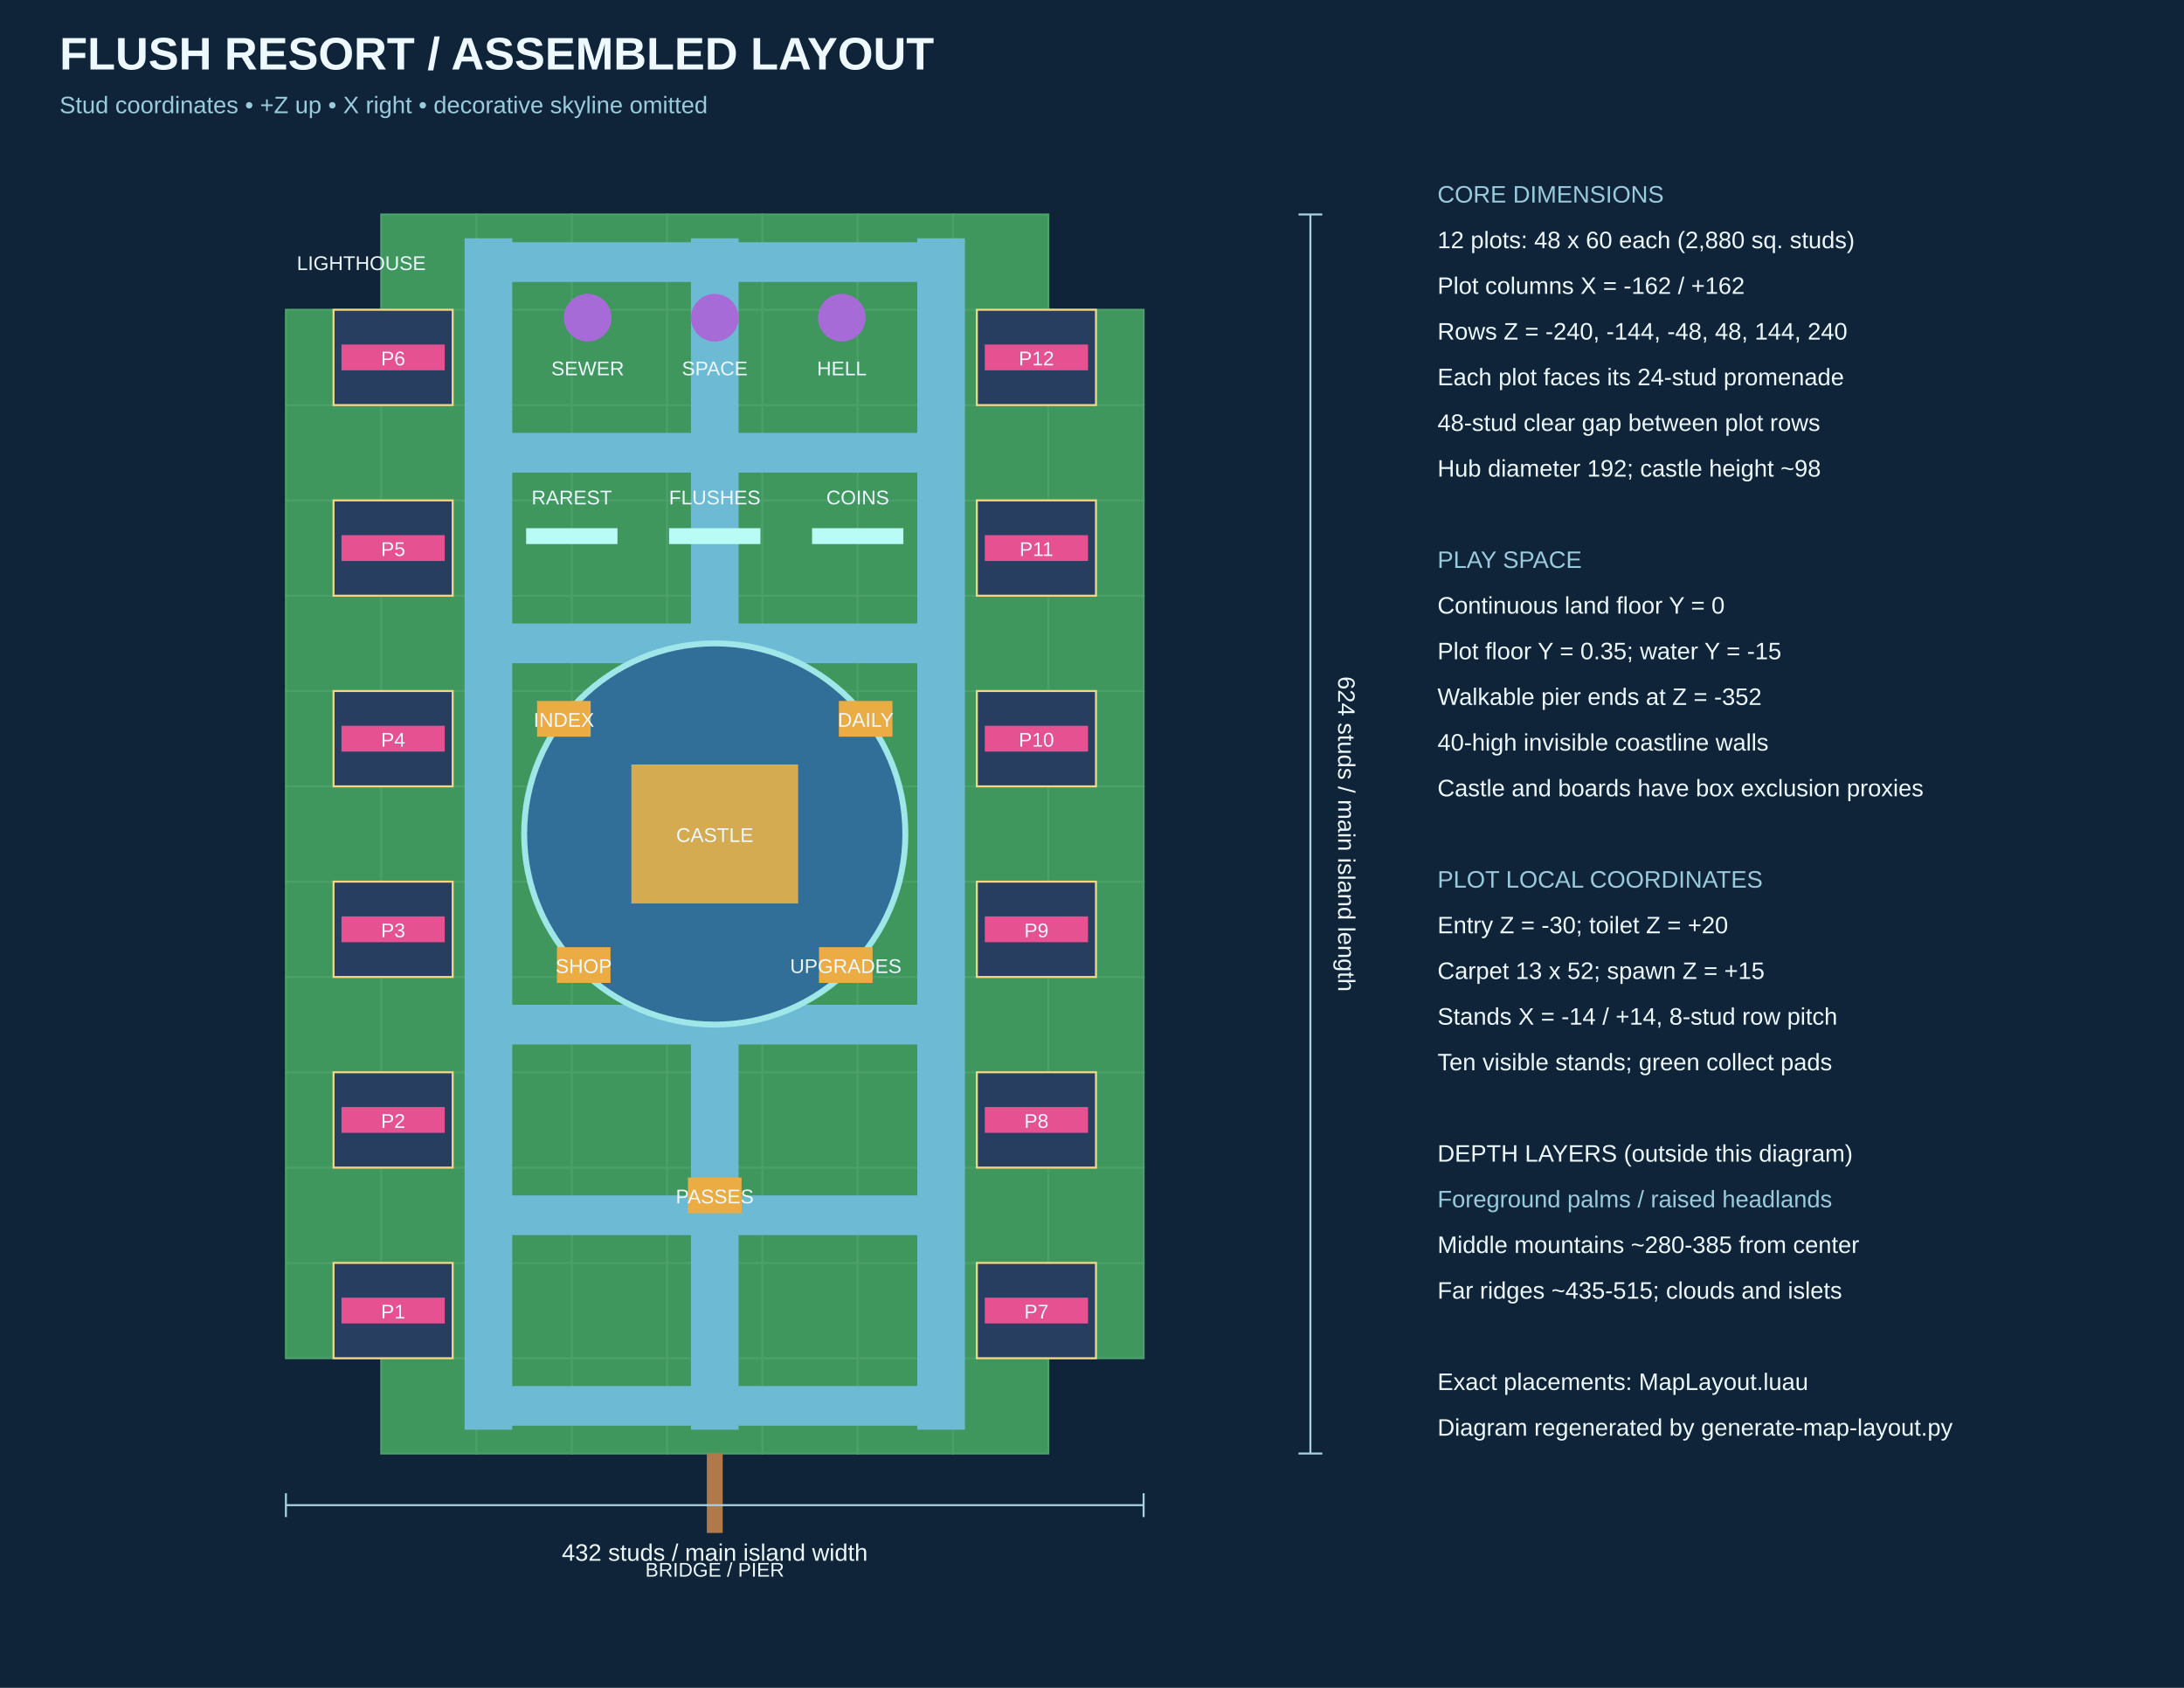
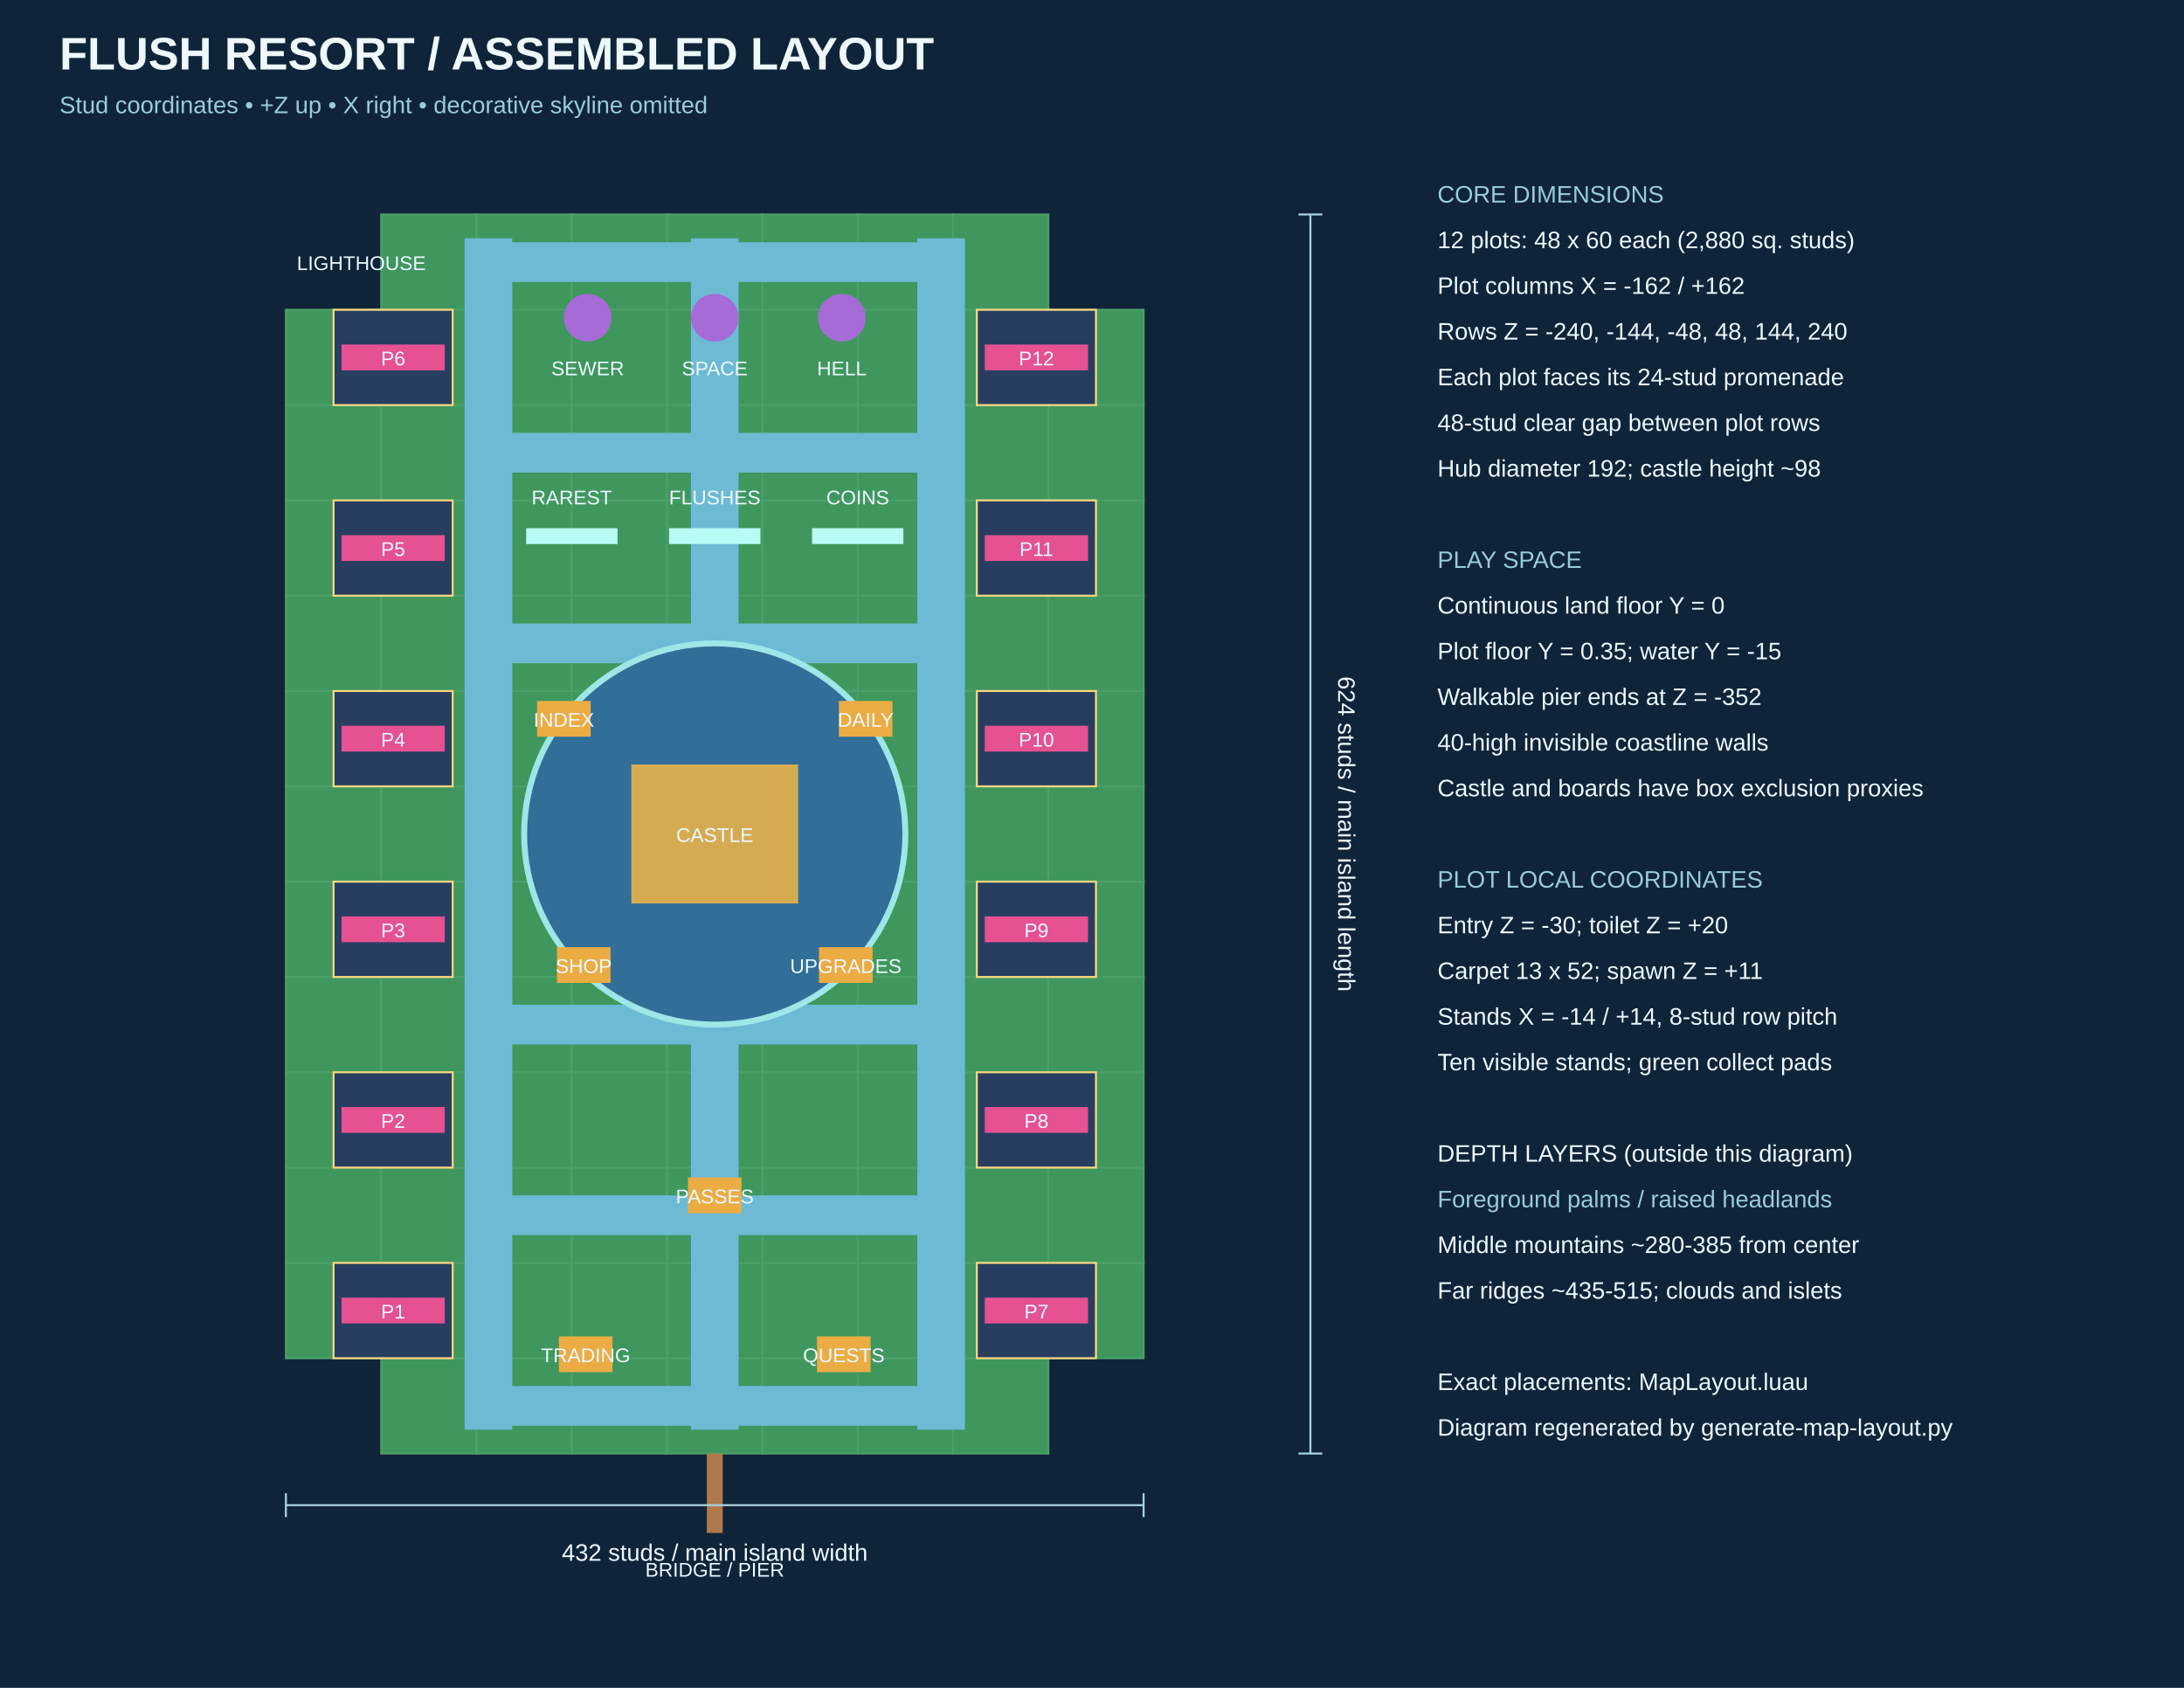
<svg xmlns="http://www.w3.org/2000/svg" width="1100" height="850" viewBox="0 0 1100 850">
  <rect width="1100" height="850" fill="#102439" />
  <style>text{font-family:Arial,sans-serif;fill:#edf8ff;font-size:12px}.small{font-size:10px}.title{font-size:23px;font-weight:bold}.sub{fill:#9acbdc}</style>
  <text x="30" y="35" class="title">FLUSH RESORT / ASSEMBLED LAYOUT</text>
  <text x="30" y="57" class="sub">Stud coordinates • +Z up • X right • decorative skyline omitted</text>
  <rect x="144.0" y="636.0" width="48" height="48" fill="#3f975d" stroke="#4b9f68" />
  <rect x="144.0" y="588.0" width="48" height="48" fill="#3f975d" stroke="#4b9f68" />
  <rect x="144.0" y="540.0" width="48" height="48" fill="#3f975d" stroke="#4b9f68" />
  <rect x="144.0" y="492.0" width="48" height="48" fill="#3f975d" stroke="#4b9f68" />
  <rect x="144.0" y="444.0" width="48" height="48" fill="#3f975d" stroke="#4b9f68" />
  <rect x="144.0" y="396.0" width="48" height="48" fill="#3f975d" stroke="#4b9f68" />
  <rect x="144.0" y="348.0" width="48" height="48" fill="#3f975d" stroke="#4b9f68" />
  <rect x="144.0" y="300.0" width="48" height="48" fill="#3f975d" stroke="#4b9f68" />
  <rect x="144.0" y="252.0" width="48" height="48" fill="#3f975d" stroke="#4b9f68" />
  <rect x="144.0" y="204.0" width="48" height="48" fill="#3f975d" stroke="#4b9f68" />
  <rect x="144.0" y="156.0" width="48" height="48" fill="#3f975d" stroke="#4b9f68" />
  <rect x="192.0" y="684.0" width="48" height="48" fill="#3f975d" stroke="#4b9f68" />
  <rect x="192.0" y="636.0" width="48" height="48" fill="#3f975d" stroke="#4b9f68" />
  <rect x="192.0" y="588.0" width="48" height="48" fill="#3f975d" stroke="#4b9f68" />
  <rect x="192.0" y="540.0" width="48" height="48" fill="#3f975d" stroke="#4b9f68" />
  <rect x="192.0" y="492.0" width="48" height="48" fill="#3f975d" stroke="#4b9f68" />
  <rect x="192.0" y="444.0" width="48" height="48" fill="#3f975d" stroke="#4b9f68" />
  <rect x="192.0" y="396.0" width="48" height="48" fill="#3f975d" stroke="#4b9f68" />
  <rect x="192.0" y="348.0" width="48" height="48" fill="#3f975d" stroke="#4b9f68" />
  <rect x="192.0" y="300.0" width="48" height="48" fill="#3f975d" stroke="#4b9f68" />
  <rect x="192.0" y="252.0" width="48" height="48" fill="#3f975d" stroke="#4b9f68" />
  <rect x="192.0" y="204.0" width="48" height="48" fill="#3f975d" stroke="#4b9f68" />
  <rect x="192.0" y="156.0" width="48" height="48" fill="#3f975d" stroke="#4b9f68" />
  <rect x="192.0" y="108.0" width="48" height="48" fill="#3f975d" stroke="#4b9f68" />
  <rect x="240.0" y="684.0" width="48" height="48" fill="#3f975d" stroke="#4b9f68" />
  <rect x="240.0" y="636.0" width="48" height="48" fill="#3f975d" stroke="#4b9f68" />
  <rect x="240.0" y="588.0" width="48" height="48" fill="#3f975d" stroke="#4b9f68" />
  <rect x="240.0" y="540.0" width="48" height="48" fill="#3f975d" stroke="#4b9f68" />
  <rect x="240.0" y="492.0" width="48" height="48" fill="#3f975d" stroke="#4b9f68" />
  <rect x="240.0" y="444.0" width="48" height="48" fill="#3f975d" stroke="#4b9f68" />
  <rect x="240.0" y="396.0" width="48" height="48" fill="#3f975d" stroke="#4b9f68" />
  <rect x="240.0" y="348.0" width="48" height="48" fill="#3f975d" stroke="#4b9f68" />
  <rect x="240.0" y="300.0" width="48" height="48" fill="#3f975d" stroke="#4b9f68" />
  <rect x="240.0" y="252.0" width="48" height="48" fill="#3f975d" stroke="#4b9f68" />
  <rect x="240.0" y="204.0" width="48" height="48" fill="#3f975d" stroke="#4b9f68" />
  <rect x="240.0" y="156.0" width="48" height="48" fill="#3f975d" stroke="#4b9f68" />
  <rect x="240.0" y="108.0" width="48" height="48" fill="#3f975d" stroke="#4b9f68" />
  <rect x="288.0" y="684.0" width="48" height="48" fill="#3f975d" stroke="#4b9f68" />
  <rect x="288.0" y="636.0" width="48" height="48" fill="#3f975d" stroke="#4b9f68" />
  <rect x="288.0" y="588.0" width="48" height="48" fill="#3f975d" stroke="#4b9f68" />
  <rect x="288.0" y="540.0" width="48" height="48" fill="#3f975d" stroke="#4b9f68" />
  <rect x="288.0" y="492.0" width="48" height="48" fill="#3f975d" stroke="#4b9f68" />
  <rect x="288.0" y="444.0" width="48" height="48" fill="#3f975d" stroke="#4b9f68" />
  <rect x="288.0" y="396.0" width="48" height="48" fill="#3f975d" stroke="#4b9f68" />
  <rect x="288.0" y="348.0" width="48" height="48" fill="#3f975d" stroke="#4b9f68" />
  <rect x="288.0" y="300.0" width="48" height="48" fill="#3f975d" stroke="#4b9f68" />
  <rect x="288.0" y="252.0" width="48" height="48" fill="#3f975d" stroke="#4b9f68" />
  <rect x="288.0" y="204.0" width="48" height="48" fill="#3f975d" stroke="#4b9f68" />
  <rect x="288.0" y="156.0" width="48" height="48" fill="#3f975d" stroke="#4b9f68" />
  <rect x="288.0" y="108.0" width="48" height="48" fill="#3f975d" stroke="#4b9f68" />
  <rect x="336.0" y="684.0" width="48" height="48" fill="#3f975d" stroke="#4b9f68" />
  <rect x="336.0" y="636.0" width="48" height="48" fill="#3f975d" stroke="#4b9f68" />
  <rect x="336.0" y="588.0" width="48" height="48" fill="#3f975d" stroke="#4b9f68" />
  <rect x="336.0" y="540.0" width="48" height="48" fill="#3f975d" stroke="#4b9f68" />
  <rect x="336.0" y="492.0" width="48" height="48" fill="#3f975d" stroke="#4b9f68" />
  <rect x="336.0" y="444.0" width="48" height="48" fill="#3f975d" stroke="#4b9f68" />
  <rect x="336.0" y="396.0" width="48" height="48" fill="#3f975d" stroke="#4b9f68" />
  <rect x="336.0" y="348.0" width="48" height="48" fill="#3f975d" stroke="#4b9f68" />
  <rect x="336.0" y="300.0" width="48" height="48" fill="#3f975d" stroke="#4b9f68" />
  <rect x="336.0" y="252.0" width="48" height="48" fill="#3f975d" stroke="#4b9f68" />
  <rect x="336.0" y="204.0" width="48" height="48" fill="#3f975d" stroke="#4b9f68" />
  <rect x="336.0" y="156.0" width="48" height="48" fill="#3f975d" stroke="#4b9f68" />
  <rect x="336.0" y="108.0" width="48" height="48" fill="#3f975d" stroke="#4b9f68" />
  <rect x="384.0" y="684.0" width="48" height="48" fill="#3f975d" stroke="#4b9f68" />
  <rect x="384.0" y="636.0" width="48" height="48" fill="#3f975d" stroke="#4b9f68" />
  <rect x="384.0" y="588.0" width="48" height="48" fill="#3f975d" stroke="#4b9f68" />
  <rect x="384.0" y="540.0" width="48" height="48" fill="#3f975d" stroke="#4b9f68" />
  <rect x="384.0" y="492.0" width="48" height="48" fill="#3f975d" stroke="#4b9f68" />
  <rect x="384.0" y="444.0" width="48" height="48" fill="#3f975d" stroke="#4b9f68" />
  <rect x="384.0" y="396.0" width="48" height="48" fill="#3f975d" stroke="#4b9f68" />
  <rect x="384.0" y="348.0" width="48" height="48" fill="#3f975d" stroke="#4b9f68" />
  <rect x="384.0" y="300.0" width="48" height="48" fill="#3f975d" stroke="#4b9f68" />
  <rect x="384.0" y="252.0" width="48" height="48" fill="#3f975d" stroke="#4b9f68" />
  <rect x="384.0" y="204.0" width="48" height="48" fill="#3f975d" stroke="#4b9f68" />
  <rect x="384.0" y="156.0" width="48" height="48" fill="#3f975d" stroke="#4b9f68" />
  <rect x="384.0" y="108.0" width="48" height="48" fill="#3f975d" stroke="#4b9f68" />
  <rect x="432.0" y="684.0" width="48" height="48" fill="#3f975d" stroke="#4b9f68" />
  <rect x="432.0" y="636.0" width="48" height="48" fill="#3f975d" stroke="#4b9f68" />
  <rect x="432.0" y="588.0" width="48" height="48" fill="#3f975d" stroke="#4b9f68" />
  <rect x="432.0" y="540.0" width="48" height="48" fill="#3f975d" stroke="#4b9f68" />
  <rect x="432.0" y="492.0" width="48" height="48" fill="#3f975d" stroke="#4b9f68" />
  <rect x="432.0" y="444.0" width="48" height="48" fill="#3f975d" stroke="#4b9f68" />
  <rect x="432.0" y="396.0" width="48" height="48" fill="#3f975d" stroke="#4b9f68" />
  <rect x="432.0" y="348.0" width="48" height="48" fill="#3f975d" stroke="#4b9f68" />
  <rect x="432.0" y="300.0" width="48" height="48" fill="#3f975d" stroke="#4b9f68" />
  <rect x="432.0" y="252.0" width="48" height="48" fill="#3f975d" stroke="#4b9f68" />
  <rect x="432.0" y="204.0" width="48" height="48" fill="#3f975d" stroke="#4b9f68" />
  <rect x="432.0" y="156.0" width="48" height="48" fill="#3f975d" stroke="#4b9f68" />
  <rect x="432.0" y="108.0" width="48" height="48" fill="#3f975d" stroke="#4b9f68" />
  <rect x="480.0" y="684.0" width="48" height="48" fill="#3f975d" stroke="#4b9f68" />
  <rect x="480.0" y="636.0" width="48" height="48" fill="#3f975d" stroke="#4b9f68" />
  <rect x="480.0" y="588.0" width="48" height="48" fill="#3f975d" stroke="#4b9f68" />
  <rect x="480.0" y="540.0" width="48" height="48" fill="#3f975d" stroke="#4b9f68" />
  <rect x="480.0" y="492.0" width="48" height="48" fill="#3f975d" stroke="#4b9f68" />
  <rect x="480.0" y="444.0" width="48" height="48" fill="#3f975d" stroke="#4b9f68" />
  <rect x="480.0" y="396.0" width="48" height="48" fill="#3f975d" stroke="#4b9f68" />
  <rect x="480.0" y="348.0" width="48" height="48" fill="#3f975d" stroke="#4b9f68" />
  <rect x="480.0" y="300.0" width="48" height="48" fill="#3f975d" stroke="#4b9f68" />
  <rect x="480.0" y="252.0" width="48" height="48" fill="#3f975d" stroke="#4b9f68" />
  <rect x="480.0" y="204.0" width="48" height="48" fill="#3f975d" stroke="#4b9f68" />
  <rect x="480.0" y="156.0" width="48" height="48" fill="#3f975d" stroke="#4b9f68" />
  <rect x="480.0" y="108.0" width="48" height="48" fill="#3f975d" stroke="#4b9f68" />
  <rect x="528.0" y="636.0" width="48" height="48" fill="#3f975d" stroke="#4b9f68" />
  <rect x="528.0" y="588.0" width="48" height="48" fill="#3f975d" stroke="#4b9f68" />
  <rect x="528.0" y="540.0" width="48" height="48" fill="#3f975d" stroke="#4b9f68" />
  <rect x="528.0" y="492.0" width="48" height="48" fill="#3f975d" stroke="#4b9f68" />
  <rect x="528.0" y="444.0" width="48" height="48" fill="#3f975d" stroke="#4b9f68" />
  <rect x="528.0" y="396.0" width="48" height="48" fill="#3f975d" stroke="#4b9f68" />
  <rect x="528.0" y="348.0" width="48" height="48" fill="#3f975d" stroke="#4b9f68" />
  <rect x="528.0" y="300.0" width="48" height="48" fill="#3f975d" stroke="#4b9f68" />
  <rect x="528.0" y="252.0" width="48" height="48" fill="#3f975d" stroke="#4b9f68" />
  <rect x="528.0" y="204.0" width="48" height="48" fill="#3f975d" stroke="#4b9f68" />
  <rect x="528.0" y="156.0" width="48" height="48" fill="#3f975d" stroke="#4b9f68" />
  <rect x="234.0" y="120.0" width="24" height="600" fill="#6dbad4" stroke="none" />
  <rect x="462.0" y="120.0" width="24" height="600" fill="#6dbad4" stroke="none" />
  <rect x="256.0" y="698.0" width="208" height="20" fill="#6dbad4" stroke="none" />
  <rect x="256.0" y="602.0" width="208" height="20" fill="#6dbad4" stroke="none" />
  <rect x="256.0" y="506.0" width="208" height="20" fill="#6dbad4" stroke="none" />
  <rect x="256.0" y="314.0" width="208" height="20" fill="#6dbad4" stroke="none" />
  <rect x="256.0" y="218.0" width="208" height="20" fill="#6dbad4" stroke="none" />
  <rect x="256.0" y="122.0" width="208" height="20" fill="#6dbad4" stroke="none" />
  <rect x="348.0" y="120.0" width="24" height="600" fill="#6dbad4" stroke="none" />
  <circle cx="360" cy="420" r="96" fill="#316f98" stroke="#9ee6e7" stroke-width="3" />
  <rect x="318.0" y="385.0" width="84" height="70" fill="#d5ab52" stroke="none" />
  <text x="360" y="424" text-anchor="middle" class="small">CASTLE</text>
  <rect x="168.0" y="636.0" width="60" height="48" fill="#273e61" stroke="#f8d681" />
  <rect x="172.0" y="653.5" width="52" height="13" fill="#e55191" stroke="none" />
  <text x="198" y="664" text-anchor="middle" class="small">P1</text>
  <rect x="168.0" y="540.0" width="60" height="48" fill="#273e61" stroke="#f8d681" />
  <rect x="172.0" y="557.5" width="52" height="13" fill="#e55191" stroke="none" />
  <text x="198" y="568" text-anchor="middle" class="small">P2</text>
  <rect x="168.0" y="444.0" width="60" height="48" fill="#273e61" stroke="#f8d681" />
  <rect x="172.0" y="461.5" width="52" height="13" fill="#e55191" stroke="none" />
  <text x="198" y="472" text-anchor="middle" class="small">P3</text>
  <rect x="168.0" y="348.0" width="60" height="48" fill="#273e61" stroke="#f8d681" />
  <rect x="172.0" y="365.5" width="52" height="13" fill="#e55191" stroke="none" />
  <text x="198" y="376" text-anchor="middle" class="small">P4</text>
  <rect x="168.0" y="252.0" width="60" height="48" fill="#273e61" stroke="#f8d681" />
  <rect x="172.0" y="269.5" width="52" height="13" fill="#e55191" stroke="none" />
  <text x="198" y="280" text-anchor="middle" class="small">P5</text>
  <rect x="168.0" y="156.0" width="60" height="48" fill="#273e61" stroke="#f8d681" />
  <rect x="172.0" y="173.5" width="52" height="13" fill="#e55191" stroke="none" />
  <text x="198" y="184" text-anchor="middle" class="small">P6</text>
  <rect x="492.0" y="636.0" width="60" height="48" fill="#273e61" stroke="#f8d681" />
  <rect x="496.0" y="653.5" width="52" height="13" fill="#e55191" stroke="none" />
  <text x="522" y="664" text-anchor="middle" class="small">P7</text>
  <rect x="492.0" y="540.0" width="60" height="48" fill="#273e61" stroke="#f8d681" />
  <rect x="496.0" y="557.5" width="52" height="13" fill="#e55191" stroke="none" />
  <text x="522" y="568" text-anchor="middle" class="small">P8</text>
  <rect x="492.0" y="444.0" width="60" height="48" fill="#273e61" stroke="#f8d681" />
  <rect x="496.0" y="461.5" width="52" height="13" fill="#e55191" stroke="none" />
  <text x="522" y="472" text-anchor="middle" class="small">P9</text>
  <rect x="492.0" y="348.0" width="60" height="48" fill="#273e61" stroke="#f8d681" />
  <rect x="496.0" y="365.5" width="52" height="13" fill="#e55191" stroke="none" />
  <text x="522" y="376" text-anchor="middle" class="small">P10</text>
  <rect x="492.0" y="252.0" width="60" height="48" fill="#273e61" stroke="#f8d681" />
  <rect x="496.0" y="269.5" width="52" height="13" fill="#e55191" stroke="none" />
  <text x="522" y="280" text-anchor="middle" class="small">P11</text>
  <rect x="492.0" y="156.0" width="60" height="48" fill="#273e61" stroke="#f8d681" />
  <rect x="496.0" y="173.5" width="52" height="13" fill="#e55191" stroke="none" />
  <text x="522" y="184" text-anchor="middle" class="small">P12</text>
  <rect x="280.5" y="477.0" width="27" height="18" fill="#ebac44" stroke="none" />
  <text x="294" y="490" text-anchor="middle" class="small">SHOP</text>
  <rect x="412.5" y="477.0" width="27" height="18" fill="#ebac44" stroke="none" />
  <text x="426" y="490" text-anchor="middle" class="small">UPGRADES</text>
  <rect x="270.5" y="353.0" width="27" height="18" fill="#ebac44" stroke="none" />
  <text x="284" y="366" text-anchor="middle" class="small">INDEX</text>
  <rect x="422.5" y="353.0" width="27" height="18" fill="#ebac44" stroke="none" />
  <text x="436" y="366" text-anchor="middle" class="small">DAILY</text>
  <rect x="346.5" y="593.0" width="27" height="18" fill="#ebac44" stroke="none" />
  <text x="360" y="606" text-anchor="middle" class="small">PASSES</text>
+   <rect x="281.5" y="673.0" width="27" height="18" fill="#ebac44" stroke="none" />
+   <text x="295" y="686" text-anchor="middle" class="small">TRADING</text>
+   <rect x="411.5" y="673.0" width="27" height="18" fill="#ebac44" stroke="none" />
+   <text x="425" y="686" text-anchor="middle" class="small">QUESTS</text>
  <rect x="265.0" y="266.0" width="46" height="8" fill="#b9fcf6" stroke="none" />
  <text x="288" y="254" text-anchor="middle" class="small">RAREST</text>
  <rect x="337.0" y="266.0" width="46" height="8" fill="#b9fcf6" stroke="none" />
  <text x="360" y="254" text-anchor="middle" class="small">FLUSHES</text>
  <rect x="409.0" y="266.0" width="46" height="8" fill="#b9fcf6" stroke="none" />
  <text x="432" y="254" text-anchor="middle" class="small">COINS</text>
  <circle cx="296" cy="160" r="12" fill="#a66bd7" />
  <text x="296" y="189" text-anchor="middle" class="small">SEWER</text>
  <circle cx="360" cy="160" r="12" fill="#a66bd7" />
  <text x="360" y="189" text-anchor="middle" class="small">SPACE</text>
  <circle cx="424" cy="160" r="12" fill="#a66bd7" />
  <text x="424" y="189" text-anchor="middle" class="small">HELL</text>
  <rect x="356.0" y="732.0" width="8" height="40" fill="#af794b" stroke="none" />
  <text x="360" y="794" text-anchor="middle" class="small">BRIDGE / PIER</text>
  <text x="182" y="136" text-anchor="middle" class="small">LIGHTHOUSE</text>
  <path d="M144 758H576M144 752V764M576 752V764" stroke="#a8d2e1" />
  <text x="360" y="786" text-anchor="middle">432 studs / main island width</text>
  <path d="M660 108V732M654 108H666M654 732H666" stroke="#a8d2e1" />
  <text x="674" y="420" transform="rotate(90 674 420)" text-anchor="middle">624 studs / main island length</text>
  <text x="724" y="102" class="sub">CORE DIMENSIONS</text>
  <text x="724" y="125" class="">12 plots: 48 x 60 each (2,880 sq. studs)</text>
  <text x="724" y="148" class="">Plot columns X = -162 / +162</text>
  <text x="724" y="171" class="">Rows Z = -240, -144, -48, 48, 144, 240</text>
  <text x="724" y="194" class="">Each plot faces its 24-stud promenade</text>
  <text x="724" y="217" class="">48-stud clear gap between plot rows</text>
  <text x="724" y="240" class="">Hub diameter 192; castle height ~98</text>
  <text x="724" y="263" class="" />
  <text x="724" y="286" class="sub">PLAY SPACE</text>
  <text x="724" y="309" class="">Continuous land floor Y = 0</text>
  <text x="724" y="332" class="">Plot floor Y = 0.35; water Y = -15</text>
  <text x="724" y="355" class="">Walkable pier ends at Z = -352</text>
  <text x="724" y="378" class="">40-high invisible coastline walls</text>
  <text x="724" y="401" class="">Castle and boards have box exclusion proxies</text>
  <text x="724" y="424" class="" />
  <text x="724" y="447" class="sub">PLOT LOCAL COORDINATES</text>
  <text x="724" y="470" class="">Entry Z = -30; toilet Z = +20</text>
-   <text x="724" y="493" class="">Carpet 13 x 52; spawn Z = +15</text>
+   <text x="724" y="493" class="">Carpet 13 x 52; spawn Z = +11</text>
  <text x="724" y="516" class="">Stands X = -14 / +14, 8-stud row pitch</text>
  <text x="724" y="539" class="">Ten visible stands; green collect pads</text>
  <text x="724" y="562" class="" />
  <text x="724" y="585" class="">DEPTH LAYERS (outside this diagram)</text>
  <text x="724" y="608" class="sub">Foreground palms / raised headlands</text>
  <text x="724" y="631" class="">Middle mountains ~280-385 from center</text>
  <text x="724" y="654" class="">Far ridges ~435-515; clouds and islets</text>
  <text x="724" y="677" class="" />
  <text x="724" y="700" class="">Exact placements: MapLayout.luau</text>
  <text x="724" y="723" class="">Diagram regenerated by generate-map-layout.py</text>
</svg>
